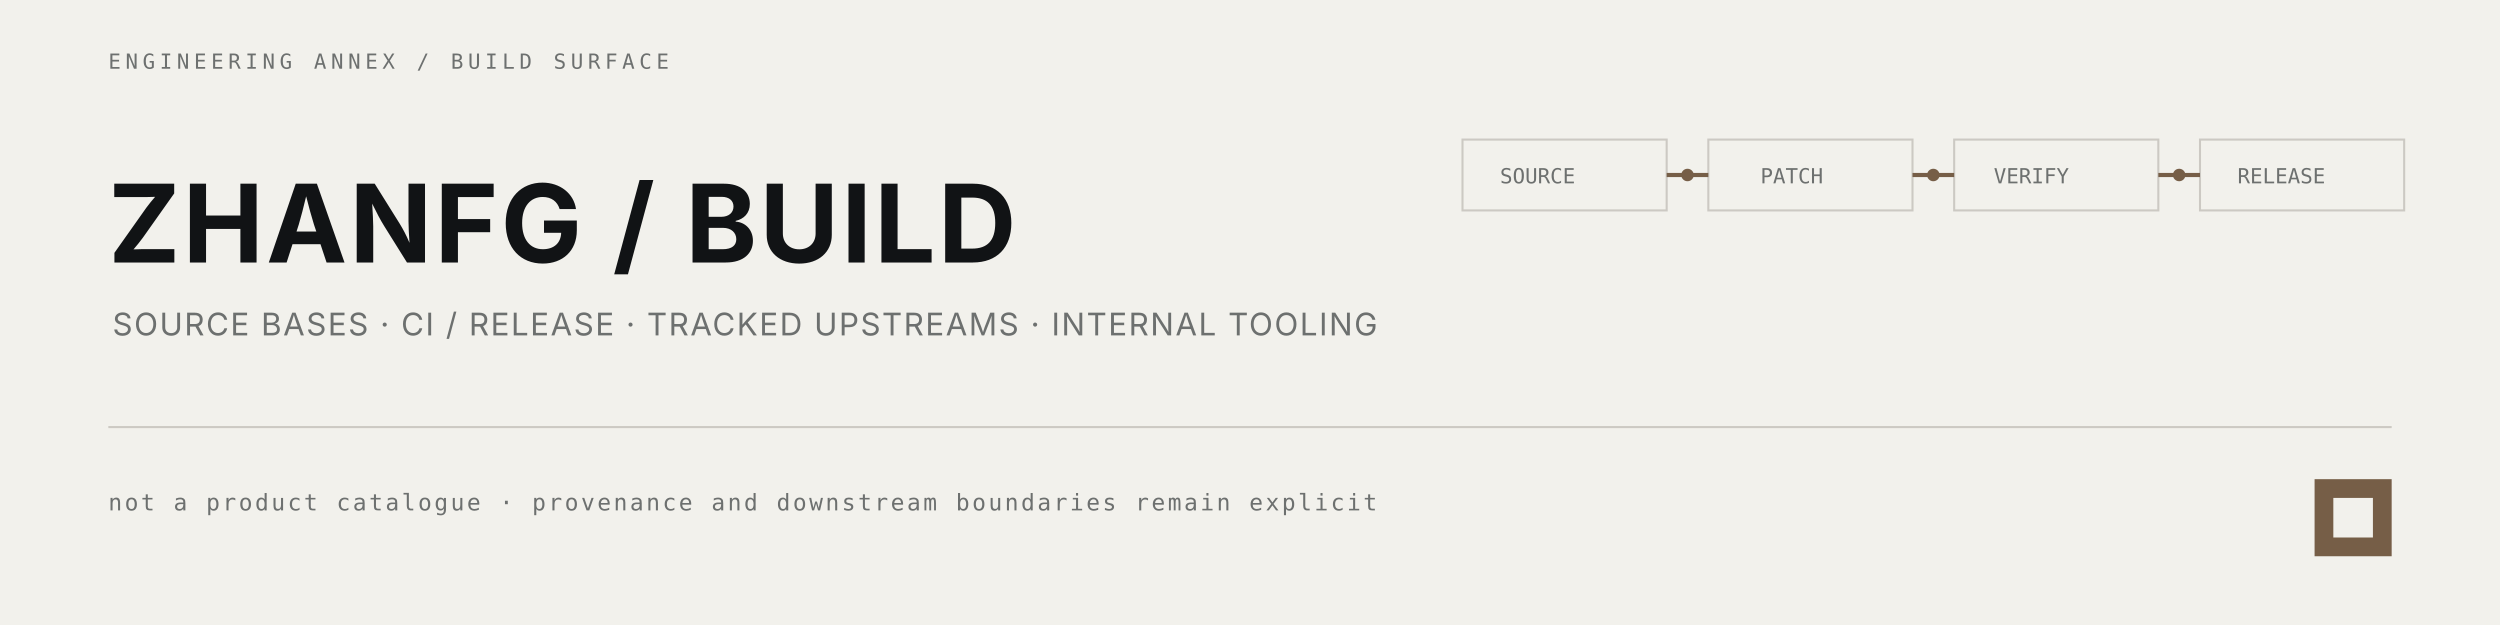
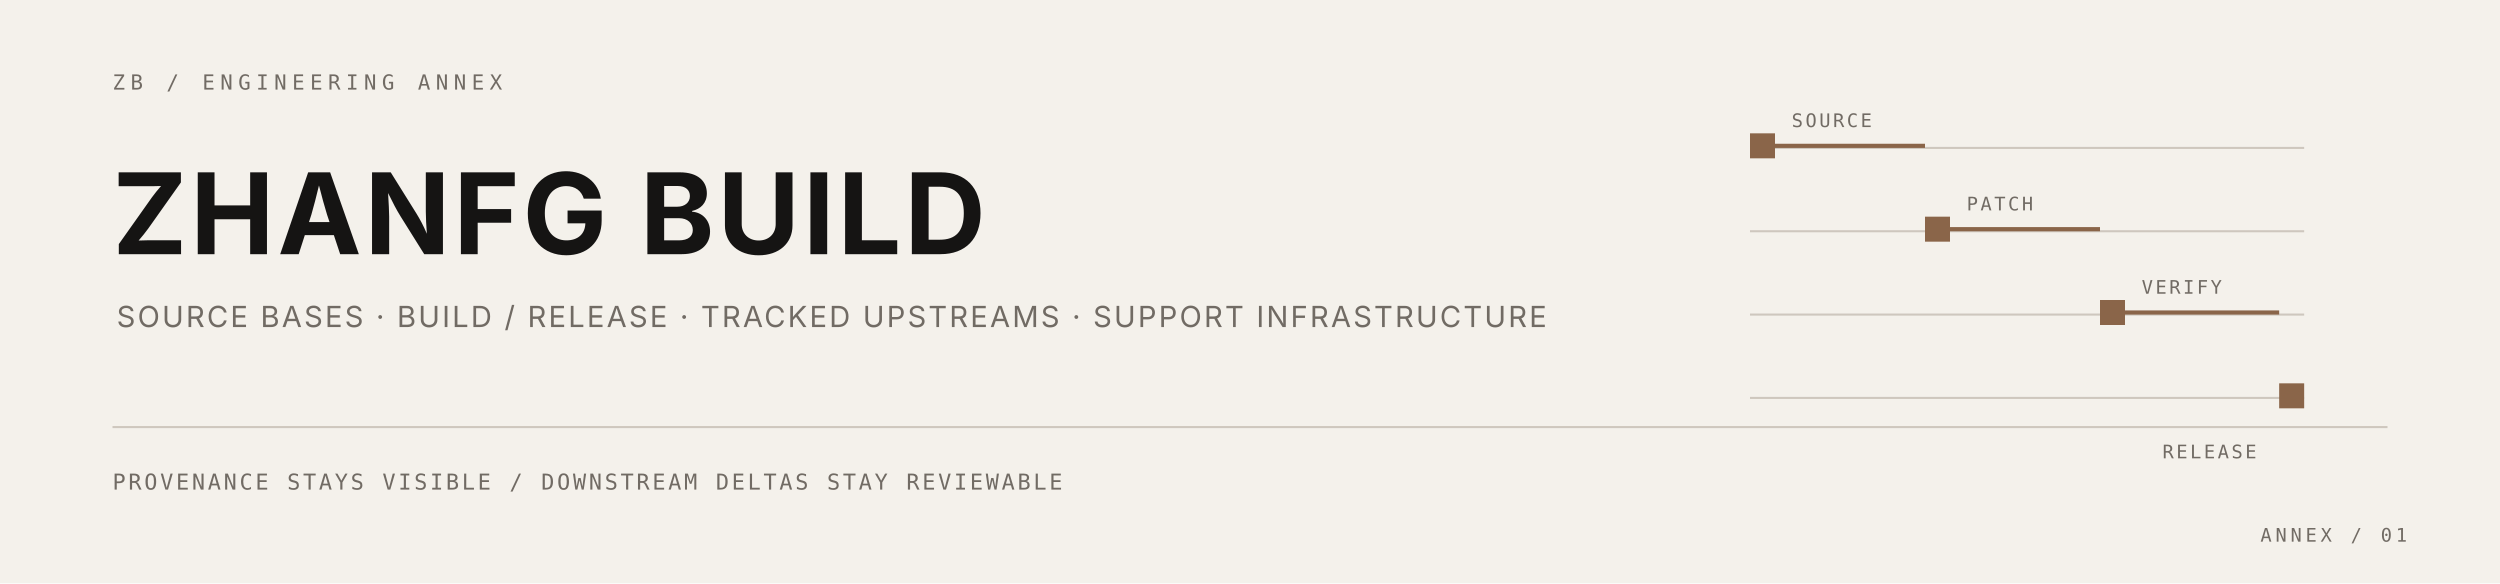
- <svg xmlns="http://www.w3.org/2000/svg" width="1200" height="300" viewBox="0 0 1200 300" role="img" aria-labelledby="t d">
+ <svg xmlns="http://www.w3.org/2000/svg" width="1200" height="280" viewBox="0 0 1200 280" role="img" aria-labelledby="t d">
  <style>
- .bg{fill:#f2f1ec}.ink{fill:#111315}.muted{fill:#6d706f}.hair{stroke:#ccc9c3}.accent{fill:#765e47}.accentLine{stroke:#765e47}
- @media(prefers-color-scheme:dark){.bg{fill:#0c0d0e}.ink{fill:#f0efe9}.muted{fill:#92908b}.hair{stroke:#2d2b29}.accent{fill:#a58a6f}.accentLine{stroke:#a58a6f}}
+ .bg{fill:#f4f1eb}.ink{fill:#151413}.muted{fill:#716b64}.hair{stroke:#cec7be}.accent{fill:#8a6549}.accentS{stroke:#8a6549}
+ @media(prefers-color-scheme:dark){.bg{fill:#0e0d0c}.ink{fill:#f2eee8}.muted{fill:#9a9188}.hair{stroke:#302b27}.accent{fill:#bc8f68}.accentS{stroke:#bc8f68}}
</style>
-   <rect class="bg" width="1200" height="300" />
-   <text class="muted" x="52" y="33" font-family="ui-monospace,SFMono-Regular,Consolas,monospace" font-size="10" letter-spacing="2.2">ENGINEERING ANNEX / BUILD SURFACE</text>
-   <text class="ink" x="52" y="126" font-family="-apple-system,BlinkMacSystemFont,'Segoe UI',sans-serif" font-size="52" font-weight="650" letter-spacing="1.2">ZHANFG / BUILD</text>
-   <text class="muted" x="54" y="161" font-family="-apple-system,BlinkMacSystemFont,'Segoe UI',sans-serif" font-size="15" letter-spacing=".75">SOURCE BASES · CI / RELEASE · TRACKED UPSTREAMS · INTERNAL TOOLING</text>
-   <line class="hair" x1="52" y1="205" x2="1148" y2="205" />
-   <g transform="translate(702,67)" font-family="ui-monospace,SFMono-Regular,Consolas,monospace" font-size="10">
-     <rect x="0" y="0" width="98" height="34" fill="none" class="hair" />
-     <text class="muted" x="18" y="21">SOURCE</text>
-     <rect x="118" y="0" width="98" height="34" fill="none" class="hair" />
-     <text class="muted" x="143" y="21">PATCH</text>
-     <rect x="236" y="0" width="98" height="34" fill="none" class="hair" />
-     <text class="muted" x="255" y="21">VERIFY</text>
-     <rect x="354" y="0" width="98" height="34" fill="none" class="hair" />
-     <text class="muted" x="372" y="21">RELEASE</text>
-     <line class="accentLine" x1="98" y1="17" x2="118" y2="17" stroke-width="2" />
-     <line class="accentLine" x1="216" y1="17" x2="236" y2="17" stroke-width="2" />
-     <line class="accentLine" x1="334" y1="17" x2="354" y2="17" stroke-width="2" />
-     <circle class="accent" cx="108" cy="17" r="3" />
-     <circle class="accent" cx="226" cy="17" r="3" />
-     <circle class="accent" cx="344" cy="17" r="3" />
+   <rect class="bg" width="1200" height="280" />
+   <text class="muted" x="54" y="43" font-family="ui-monospace,SFMono-Regular,Consolas,monospace" font-size="10" letter-spacing="2.6">ZB / ENGINEERING ANNEX</text>
+   <text class="ink" x="54" y="122" font-family="-apple-system,BlinkMacSystemFont,'Segoe UI',sans-serif" font-size="54" font-weight="690" letter-spacing="1.5">ZHANFG BUILD</text>
+   <text class="muted" x="56" y="157" font-family="-apple-system,BlinkMacSystemFont,'Segoe UI',sans-serif" font-size="14" letter-spacing="1.05">SOURCE BASES · BUILD / RELEASE · TRACKED UPSTREAMS · SUPPORT INFRASTRUCTURE</text>
+   <path class="hair" d="M54 205H1146" stroke-width="1" />
+   <text class="muted" x="54" y="235" font-family="ui-monospace,SFMono-Regular,Consolas,monospace" font-size="10.5" letter-spacing="1.3">PROVENANCE STAYS VISIBLE / DOWNSTREAM DELTAS STAY REVIEWABLE</text>
+   <g transform="translate(840 49)">
+     <path class="hair" d="M0 22H266M0 62H266M0 102H266M0 142H266" stroke-width="1" />
+     <rect class="accent" x="0" y="15" width="12" height="12" />
+     <rect class="accent" x="84" y="55" width="12" height="12" />
+     <rect class="accent" x="168" y="95" width="12" height="12" />
+     <rect class="accent" x="254" y="135" width="12" height="12" />
+     <path class="accentS" d="M12 21H84M96 61H168M180 101H254" stroke-width="2" />
+     <text class="muted" x="20" y="12" font-family="ui-monospace,SFMono-Regular,Consolas,monospace" font-size="9" letter-spacing="1.2">SOURCE</text>
+     <text class="muted" x="104" y="52" font-family="ui-monospace,SFMono-Regular,Consolas,monospace" font-size="9" letter-spacing="1.2">PATCH</text>
+     <text class="muted" x="188" y="92" font-family="ui-monospace,SFMono-Regular,Consolas,monospace" font-size="9" letter-spacing="1.2">VERIFY</text>
+     <text class="muted" x="198" y="171" font-family="ui-monospace,SFMono-Regular,Consolas,monospace" font-size="9" letter-spacing="1.2">RELEASE</text>
  </g>
-   <text class="muted" x="52" y="245" font-family="ui-monospace,SFMono-Regular,Consolas,monospace" font-size="11" letter-spacing="1.2">not a product catalogue · provenance and downstream boundaries remain explicit</text>
-   <rect class="accent" x="1111" y="230" width="37" height="37" />
-   <rect class="bg" x="1120" y="239" width="19" height="19" />
+   <text class="muted" x="1085" y="260" font-family="ui-monospace,SFMono-Regular,Consolas,monospace" font-size="9" letter-spacing="1.8">ANNEX / 01</text>
</svg>
